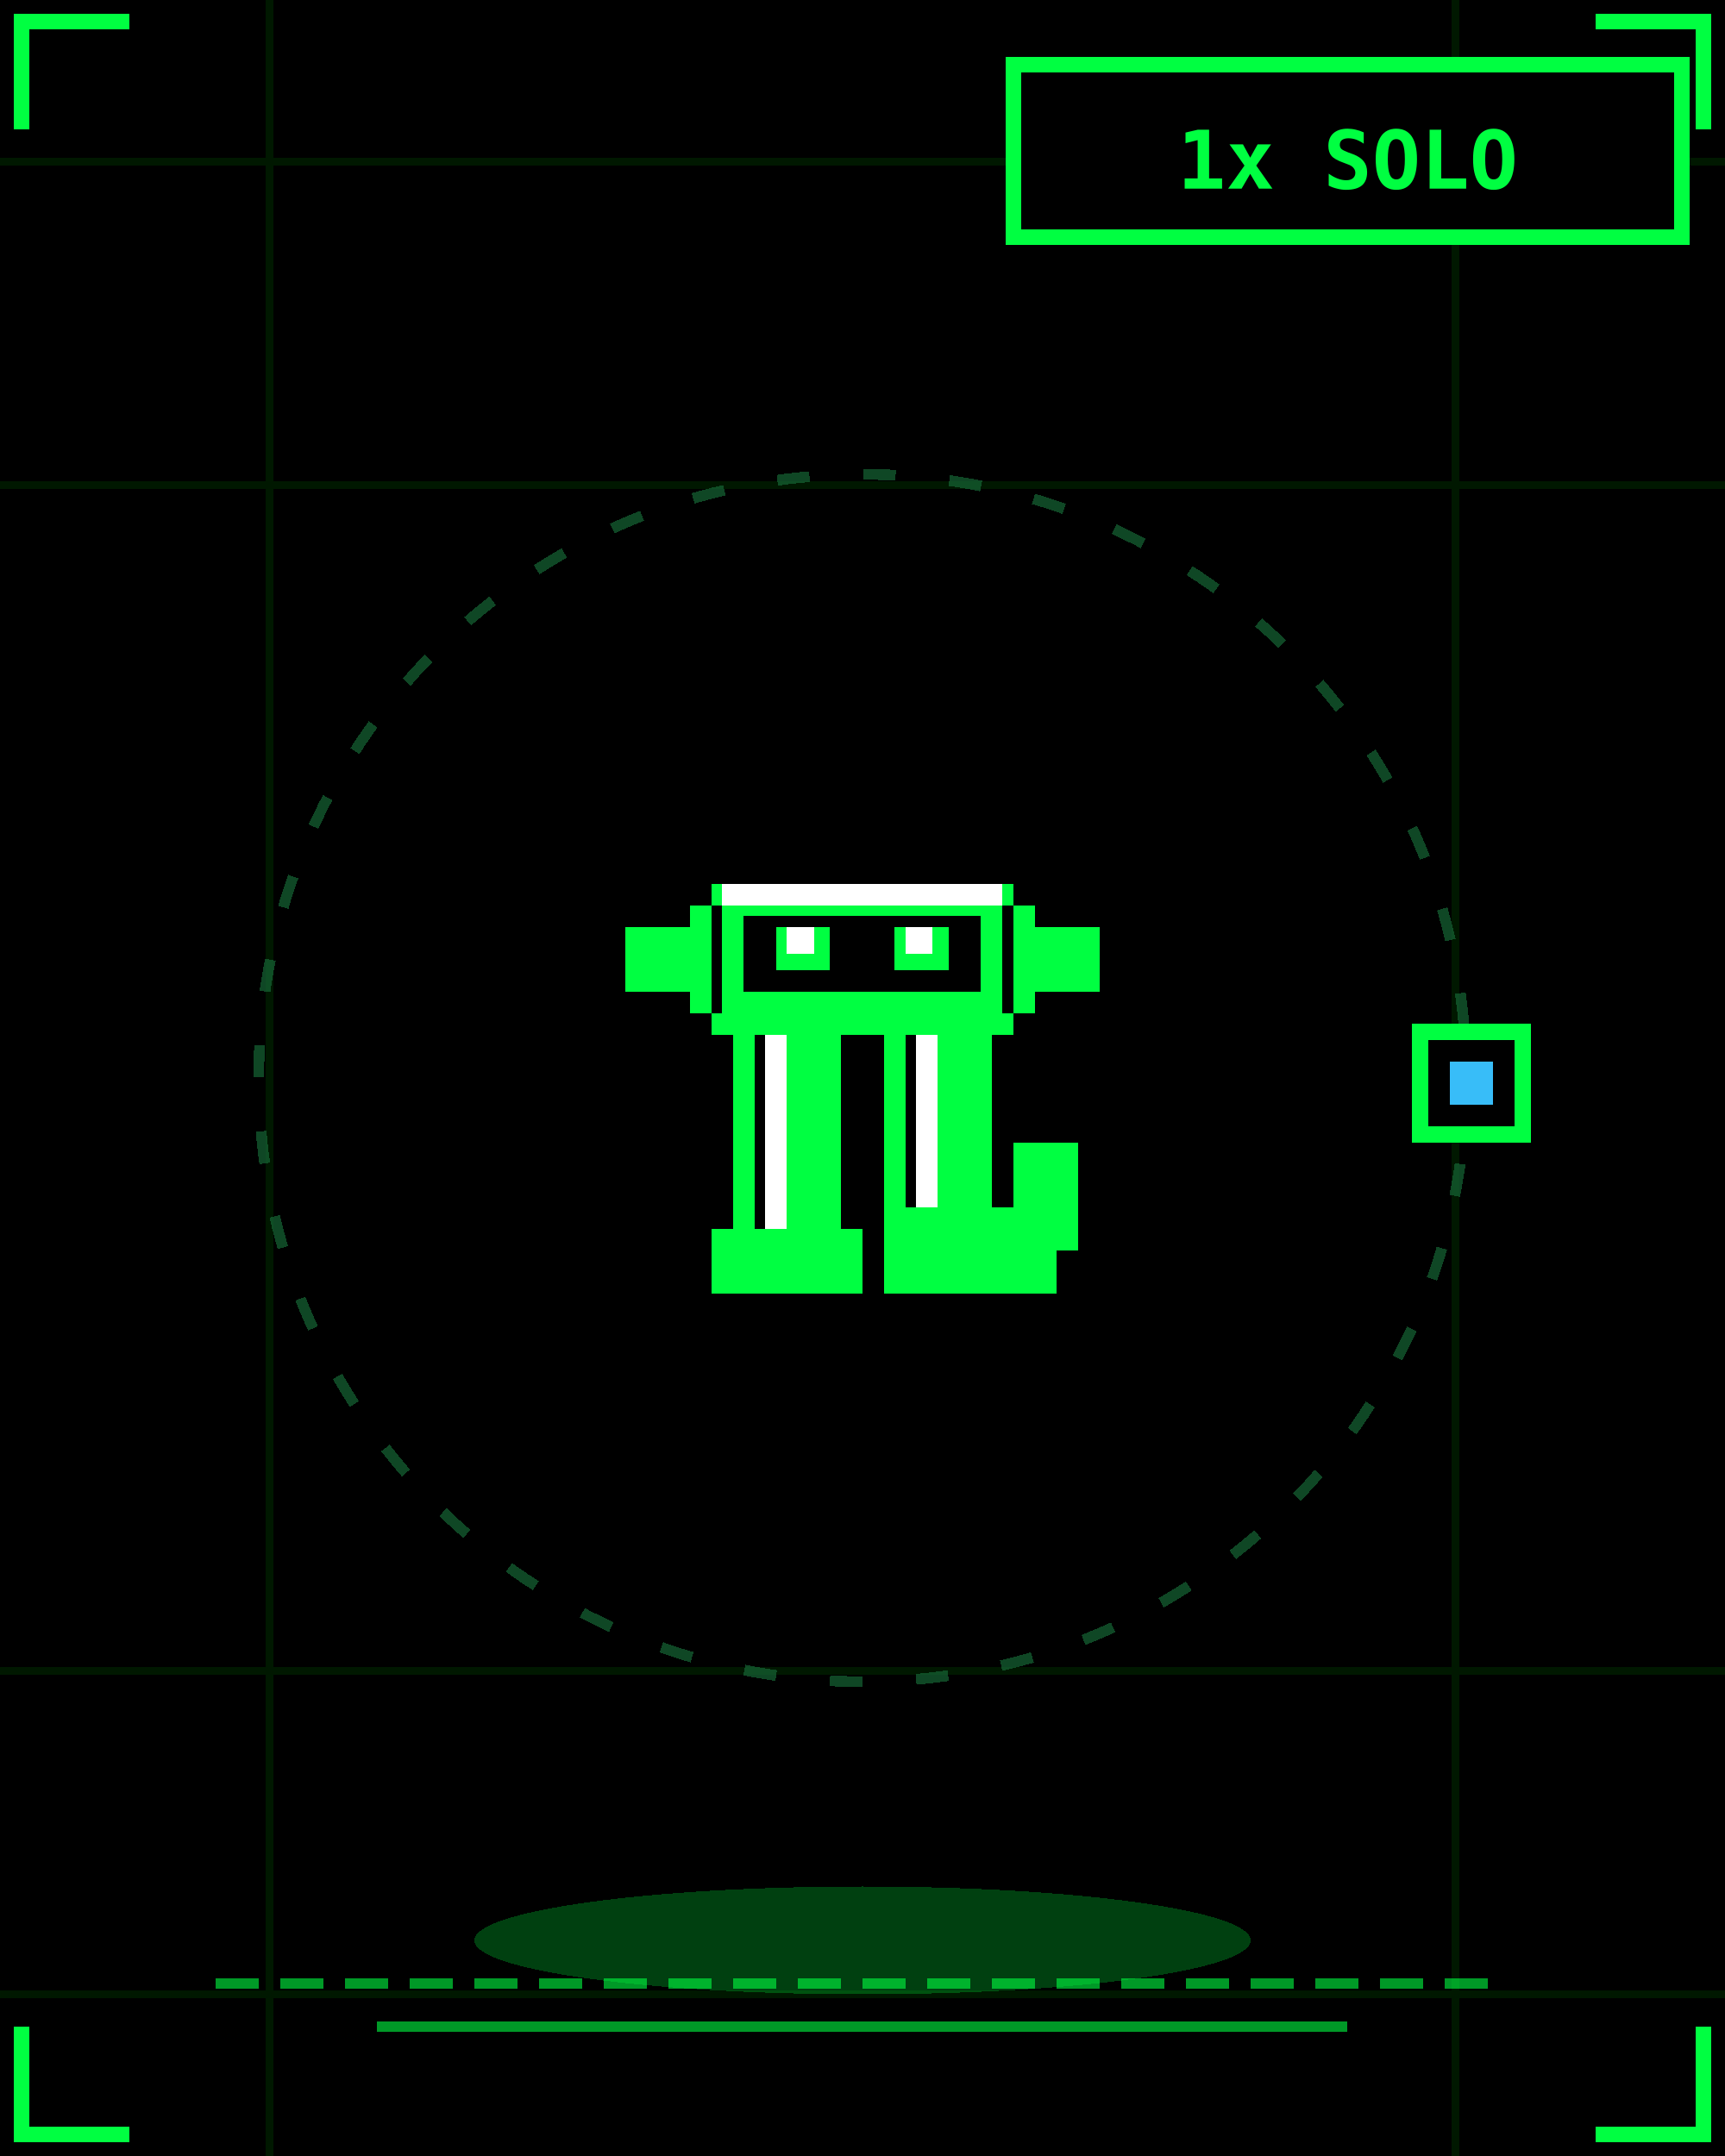
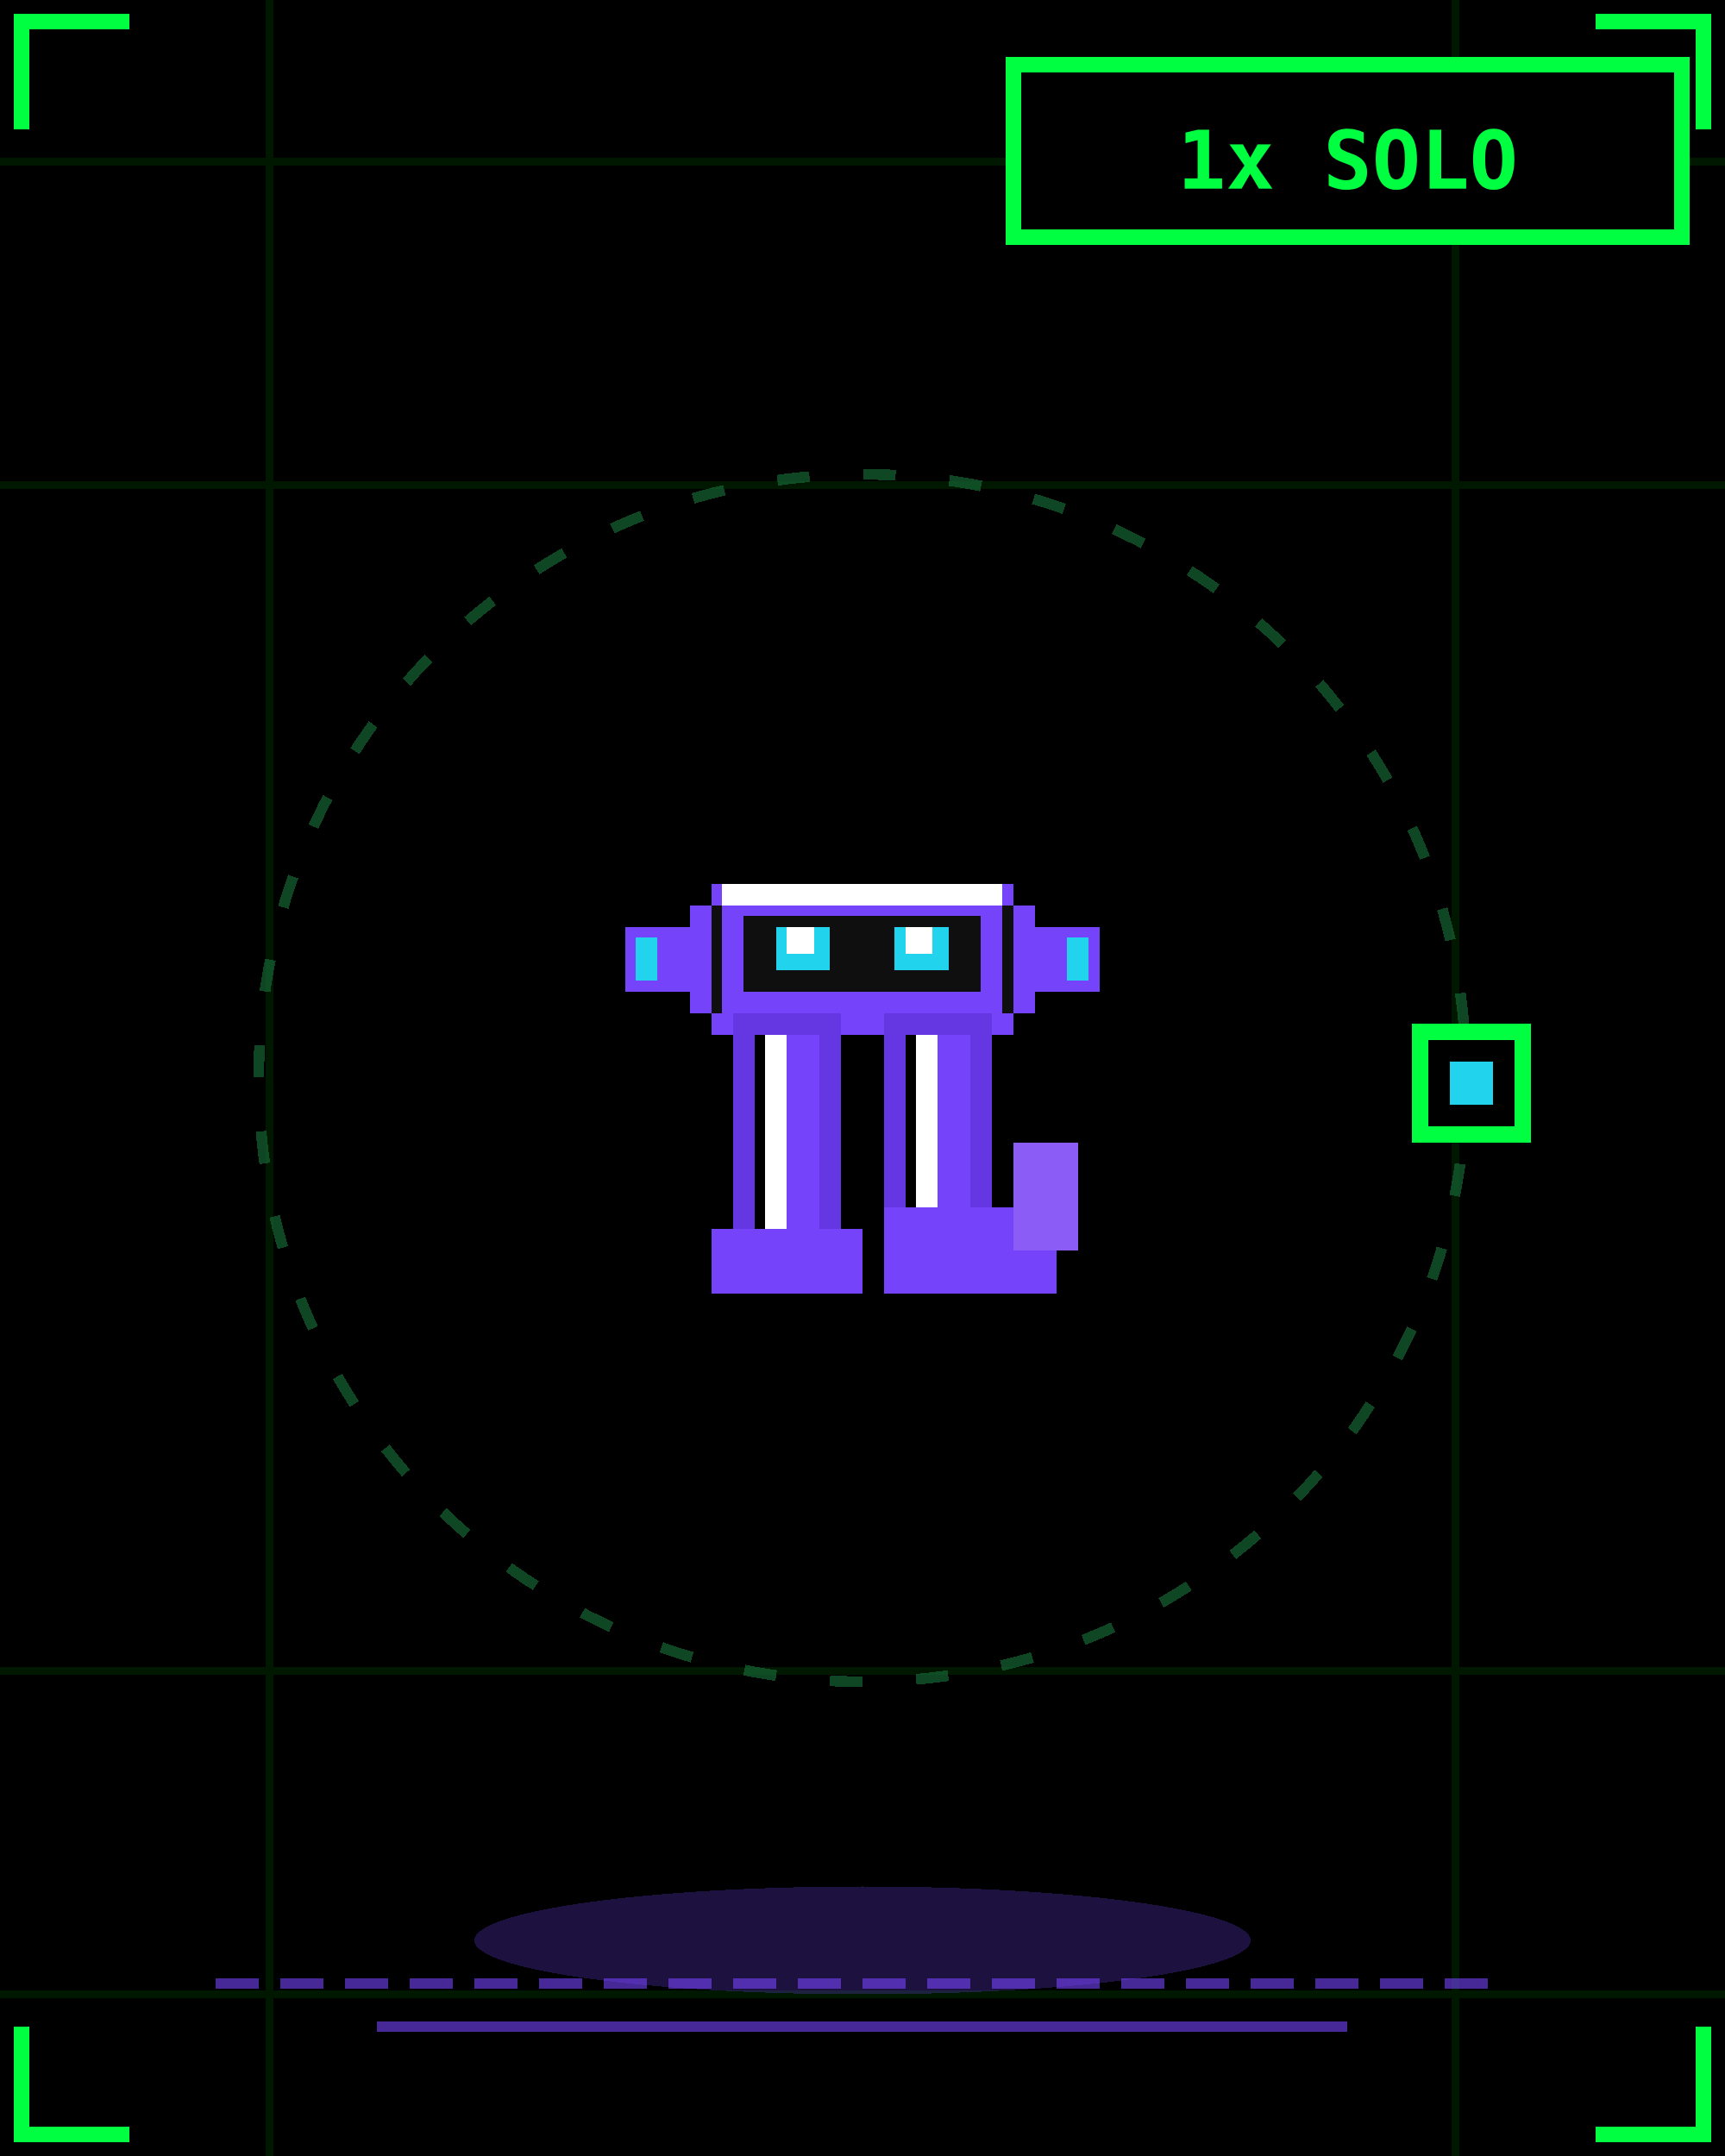
<svg xmlns="http://www.w3.org/2000/svg" viewBox="0 0 160 200" width="100%" height="100%" preserveAspectRatio="none" shape-rendering="crispEdges">
  <style>
    @keyframes soloOrbit { 0% { transform: rotate(0deg); } 100% { transform: rotate(360deg); } }
    @keyframes levitateCenter { 0%, 100% { transform: translateY(0px); } 50% { transform: translateY(-4px); } }
    .ring-solo { animation: soloOrbit 8s steps(8) infinite; transform-origin: 80px 100px; }
    .pip-commander { animation: levitateCenter 1.8s steps(2) infinite; transform-origin: 80px 100px; }
  </style>
  <rect width="160" height="200" fill="#000000" />
  <g stroke="#003b00" stroke-width="0.75" opacity="0.4">
    <line x1="0" y1="15" x2="160" y2="15" />
    <line x1="0" y1="45" x2="160" y2="45" />
    <line x1="0" y1="155" x2="160" y2="155" />
    <line x1="0" y1="185" x2="160" y2="185" />
    <line x1="25" y1="0" x2="25" y2="200" />
    <line x1="135" y1="0" x2="135" y2="200" />
  </g>
  <g stroke="#00ff41" stroke-width="1.5" fill="none">
    <path d="M2,12 L2,2 L12,2" />
    <path d="M158,12 L158,2 L148,2" />
    <path d="M2,188 L2,198 L12,198" />
    <path d="M158,188 L158,198 L148,198" />
  </g>
  <g transform="translate(94, 6)">
    <rect width="62" height="16" fill="#000000" stroke="#00ff41" stroke-width="1.5" />
    <text x="31" y="11.5" font-family="'Fira Code', monospace" font-size="7.5" font-weight="900" fill="#00ff41" text-anchor="middle">1x SOLO</text>
  </g>
-   <g opacity="0.6" stroke="#00ff41" stroke-width="1">
+   <g opacity="0.6" stroke="#7443fa" stroke-width="1">
    <line x1="20" y1="184" x2="140" y2="184" stroke-dasharray="4,2" />
    <line x1="35" y1="188" x2="125" y2="188" />
  </g>
-   <ellipse cx="80" cy="180" rx="36" ry="5" fill="#00ff41" opacity="0.25" />
+   <ellipse cx="80" cy="180" rx="36" ry="5" fill="#7443fa" opacity="0.25" />
  <g class="ring-solo">
    <circle cx="80" cy="100" r="56" fill="none" stroke="#166534" stroke-width="1" stroke-dasharray="3,5" opacity="0.7" />
    <g transform="translate(131, 95)">
      <rect width="11" height="11" fill="#00ff41" />
      <rect x="1.5" y="1.5" width="8" height="8" fill="#000" />
-       <rect x="3.5" y="3.5" width="4" height="4" fill="#38bdf8" />
+       <rect x="3.5" y="3.5" width="4" height="4" fill="#22d3ee" />
    </g>
  </g>
  <g class="pip-commander">
-     <rect x="64" y="84" width="32" height="10" fill="#00ff41" />
-     <rect x="66" y="82" width="28" height="14" fill="#00ff41" />
-     <rect x="62" y="86" width="36" height="6" fill="#00ff41" />
-     <rect x="68" y="94" width="10" height="22" fill="#00ff41" />
-     <rect x="66" y="114" width="14" height="6" fill="#00ff41" />
-     <rect x="82" y="94" width="10" height="20" fill="#00ff41" />
-     <rect x="82" y="112" width="16" height="8" fill="#00ff41" />
-     <rect x="94" y="106" width="6" height="10" fill="#00ff41" />
+     <rect x="64" y="84" width="32" height="10" fill="#7443fa" />
+     <rect x="66" y="82" width="28" height="14" fill="#7443fa" />
+     <rect x="62" y="86" width="36" height="6" fill="#7443fa" />
+     <rect x="68" y="94" width="10" height="22" fill="#6437e3" />
+     <rect x="66" y="114" width="14" height="6" fill="#7443fa" />
+     <rect x="82" y="94" width="10" height="20" fill="#6437e3" />
+     <rect x="82" y="112" width="16" height="8" fill="#7443fa" />
+     <rect x="94" y="106" width="6" height="10" fill="#8b5cf6" />
    <rect x="70" y="96" width="6" height="18" fill="#000000" />
-     <rect x="71" y="96" width="5" height="18" fill="#00ff41" />
+     <rect x="71" y="96" width="5" height="18" fill="#7443fa" />
    <rect x="71" y="96" width="2" height="18" fill="#ffffff" />
    <rect x="84" y="96" width="6" height="16" fill="#000000" />
-     <rect x="85" y="96" width="5" height="16" fill="#00ff41" />
+     <rect x="85" y="96" width="5" height="16" fill="#7443fa" />
    <rect x="85" y="96" width="2" height="16" fill="#ffffff" />
-     <rect x="66" y="84" width="28" height="10" fill="#000000" />
-     <rect x="67" y="84" width="26" height="10" fill="#00ff41" />
+     <rect x="66" y="84" width="28" height="10" fill="#0f0f0f" />
+     <rect x="67" y="84" width="26" height="10" fill="#7443fa" />
    <rect x="67" y="82" width="26" height="2" fill="#ffffff" />
-     <rect x="69" y="85" width="22" height="7" fill="#000000" />
-     <rect x="72" y="86" width="5" height="4" fill="#00ff41" />
+     <rect x="69" y="85" width="22" height="7" fill="#0f0f0f" />
+     <rect x="72" y="86" width="5" height="4" fill="#22d3ee" />
    <rect x="73" y="86" width="2.5" height="2.5" fill="#ffffff" />
-     <rect x="83" y="86" width="5" height="4" fill="#00ff41" />
+     <rect x="83" y="86" width="5" height="4" fill="#22d3ee" />
    <rect x="84" y="86" width="2.5" height="2.5" fill="#ffffff" />
-     <g fill="#00ff41">
+     <g fill="#7443fa">
      <rect x="58" y="86" width="4" height="6" />
+       <rect x="59" y="87" width="2" height="4" fill="#22d3ee" />
      <rect x="98" y="86" width="4" height="6" />
+       <rect x="99" y="87" width="2" height="4" fill="#22d3ee" />
    </g>
  </g>
</svg>
